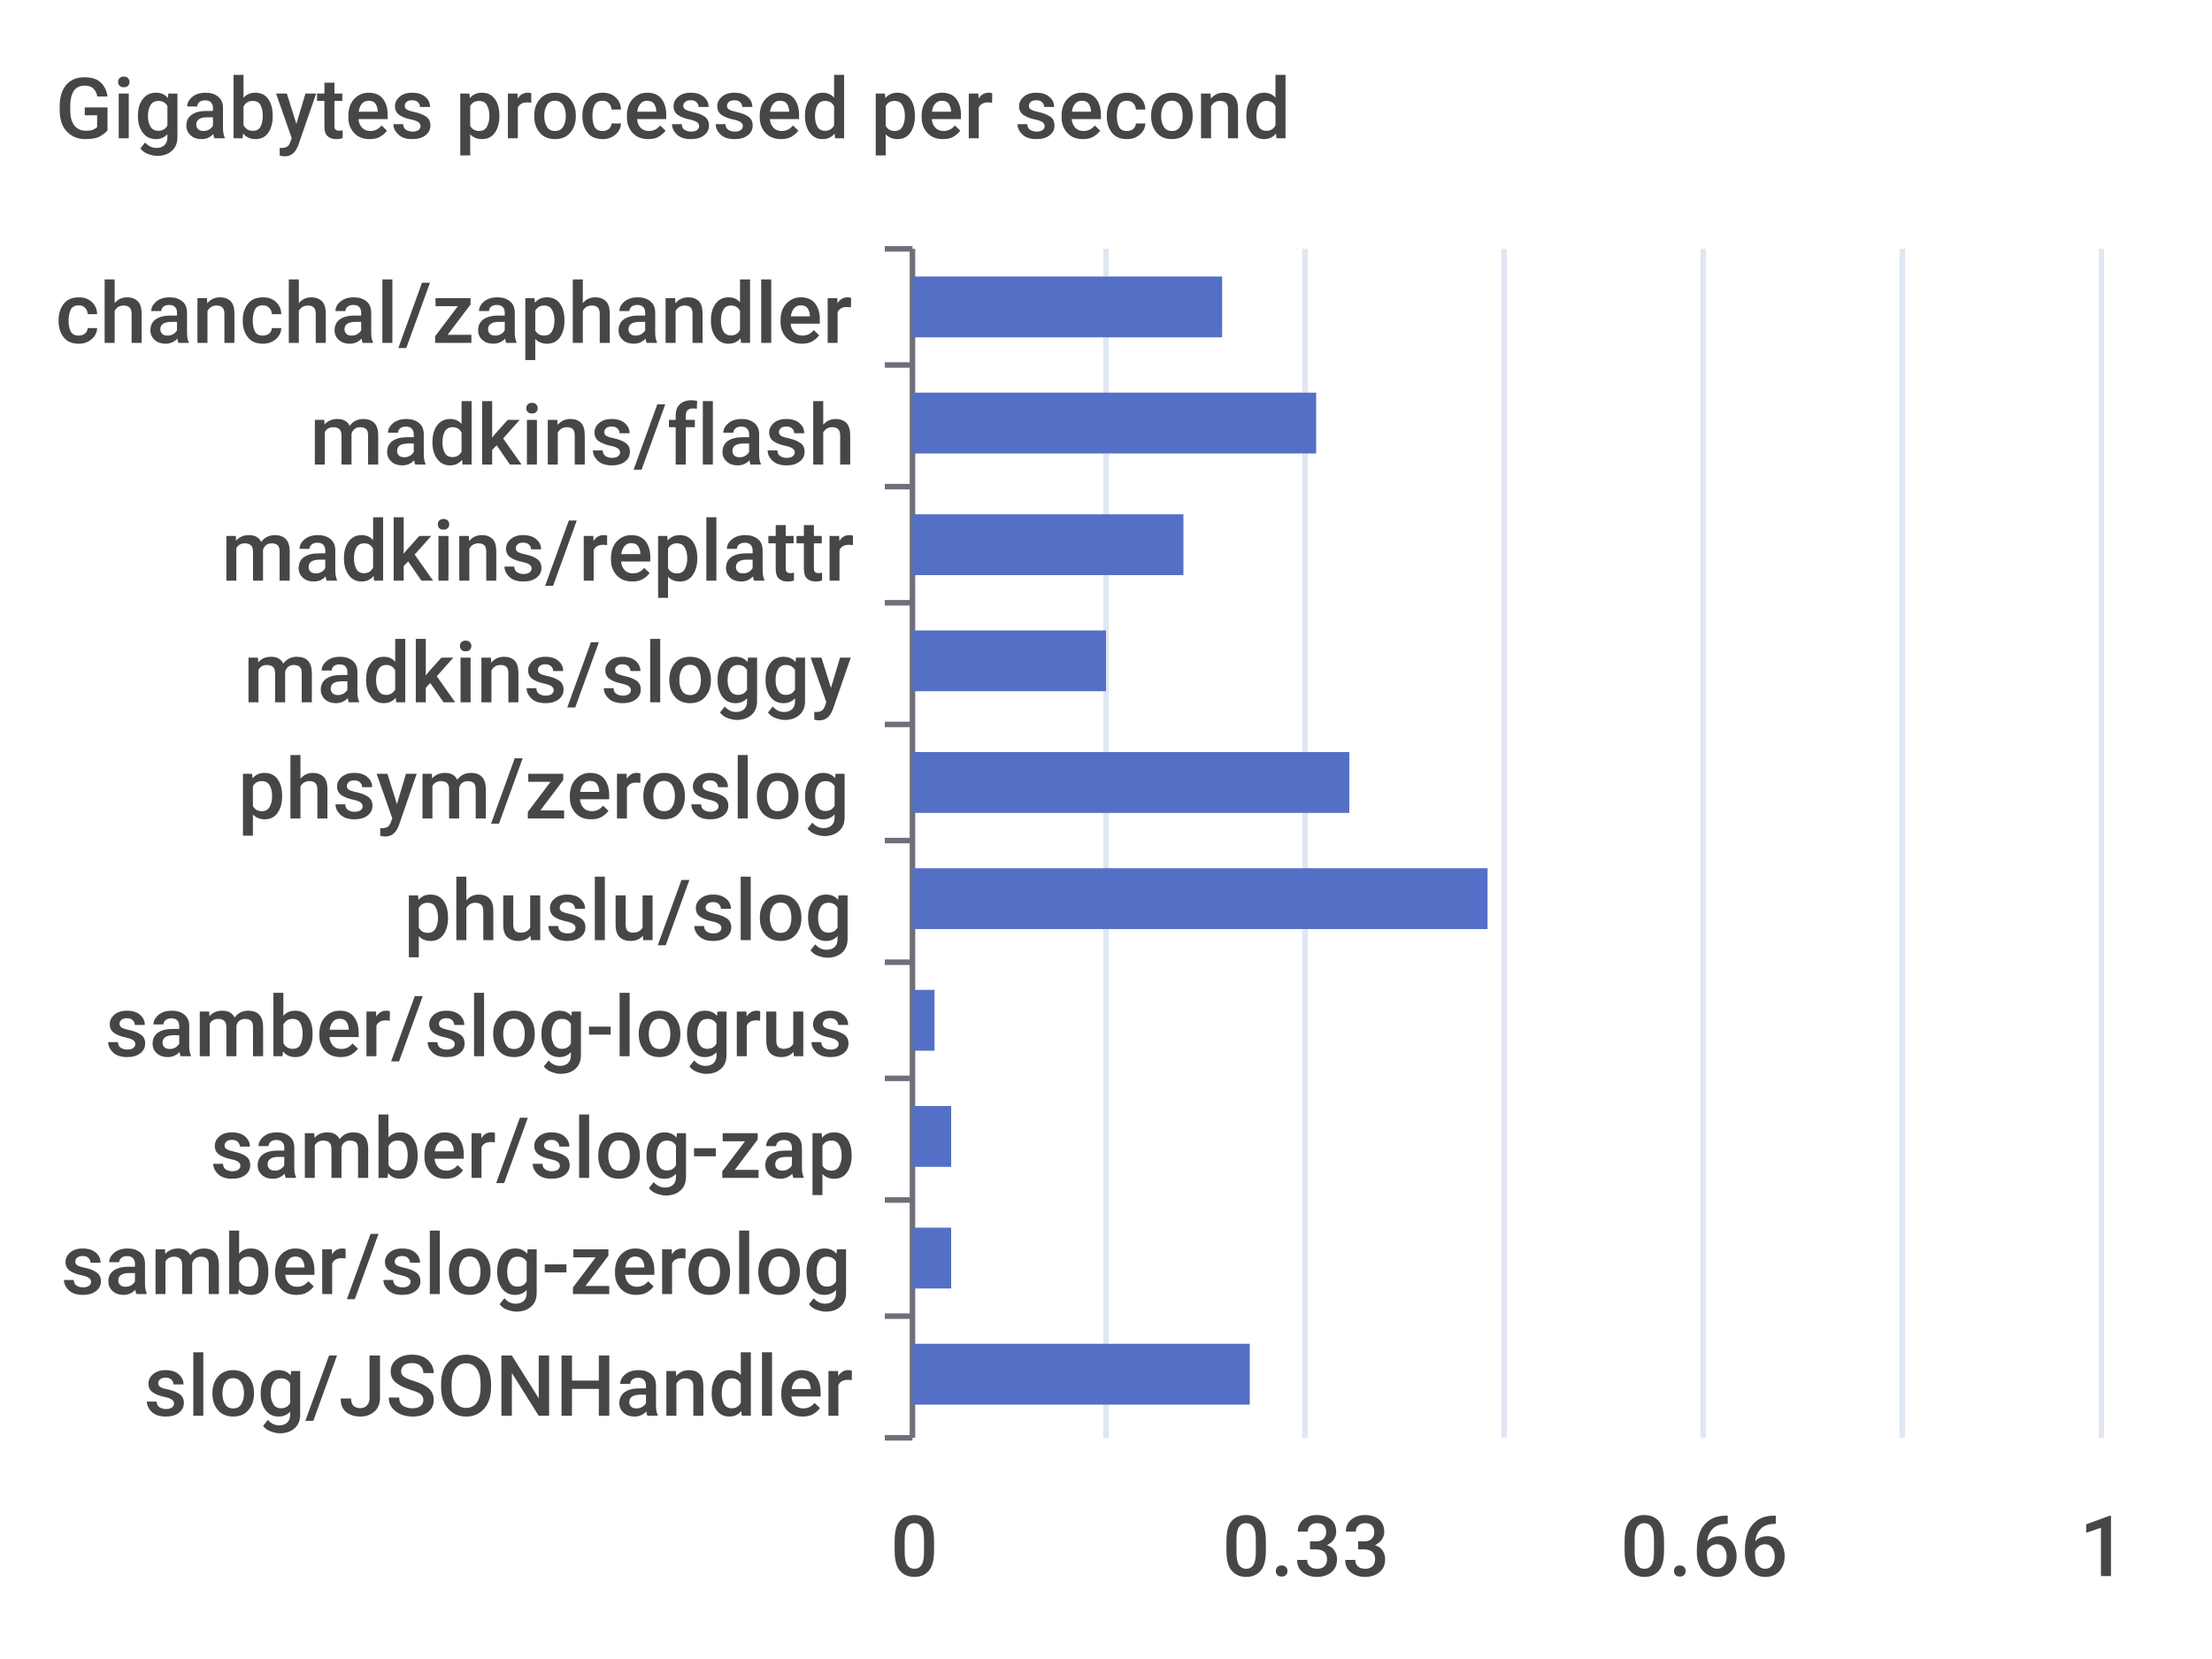
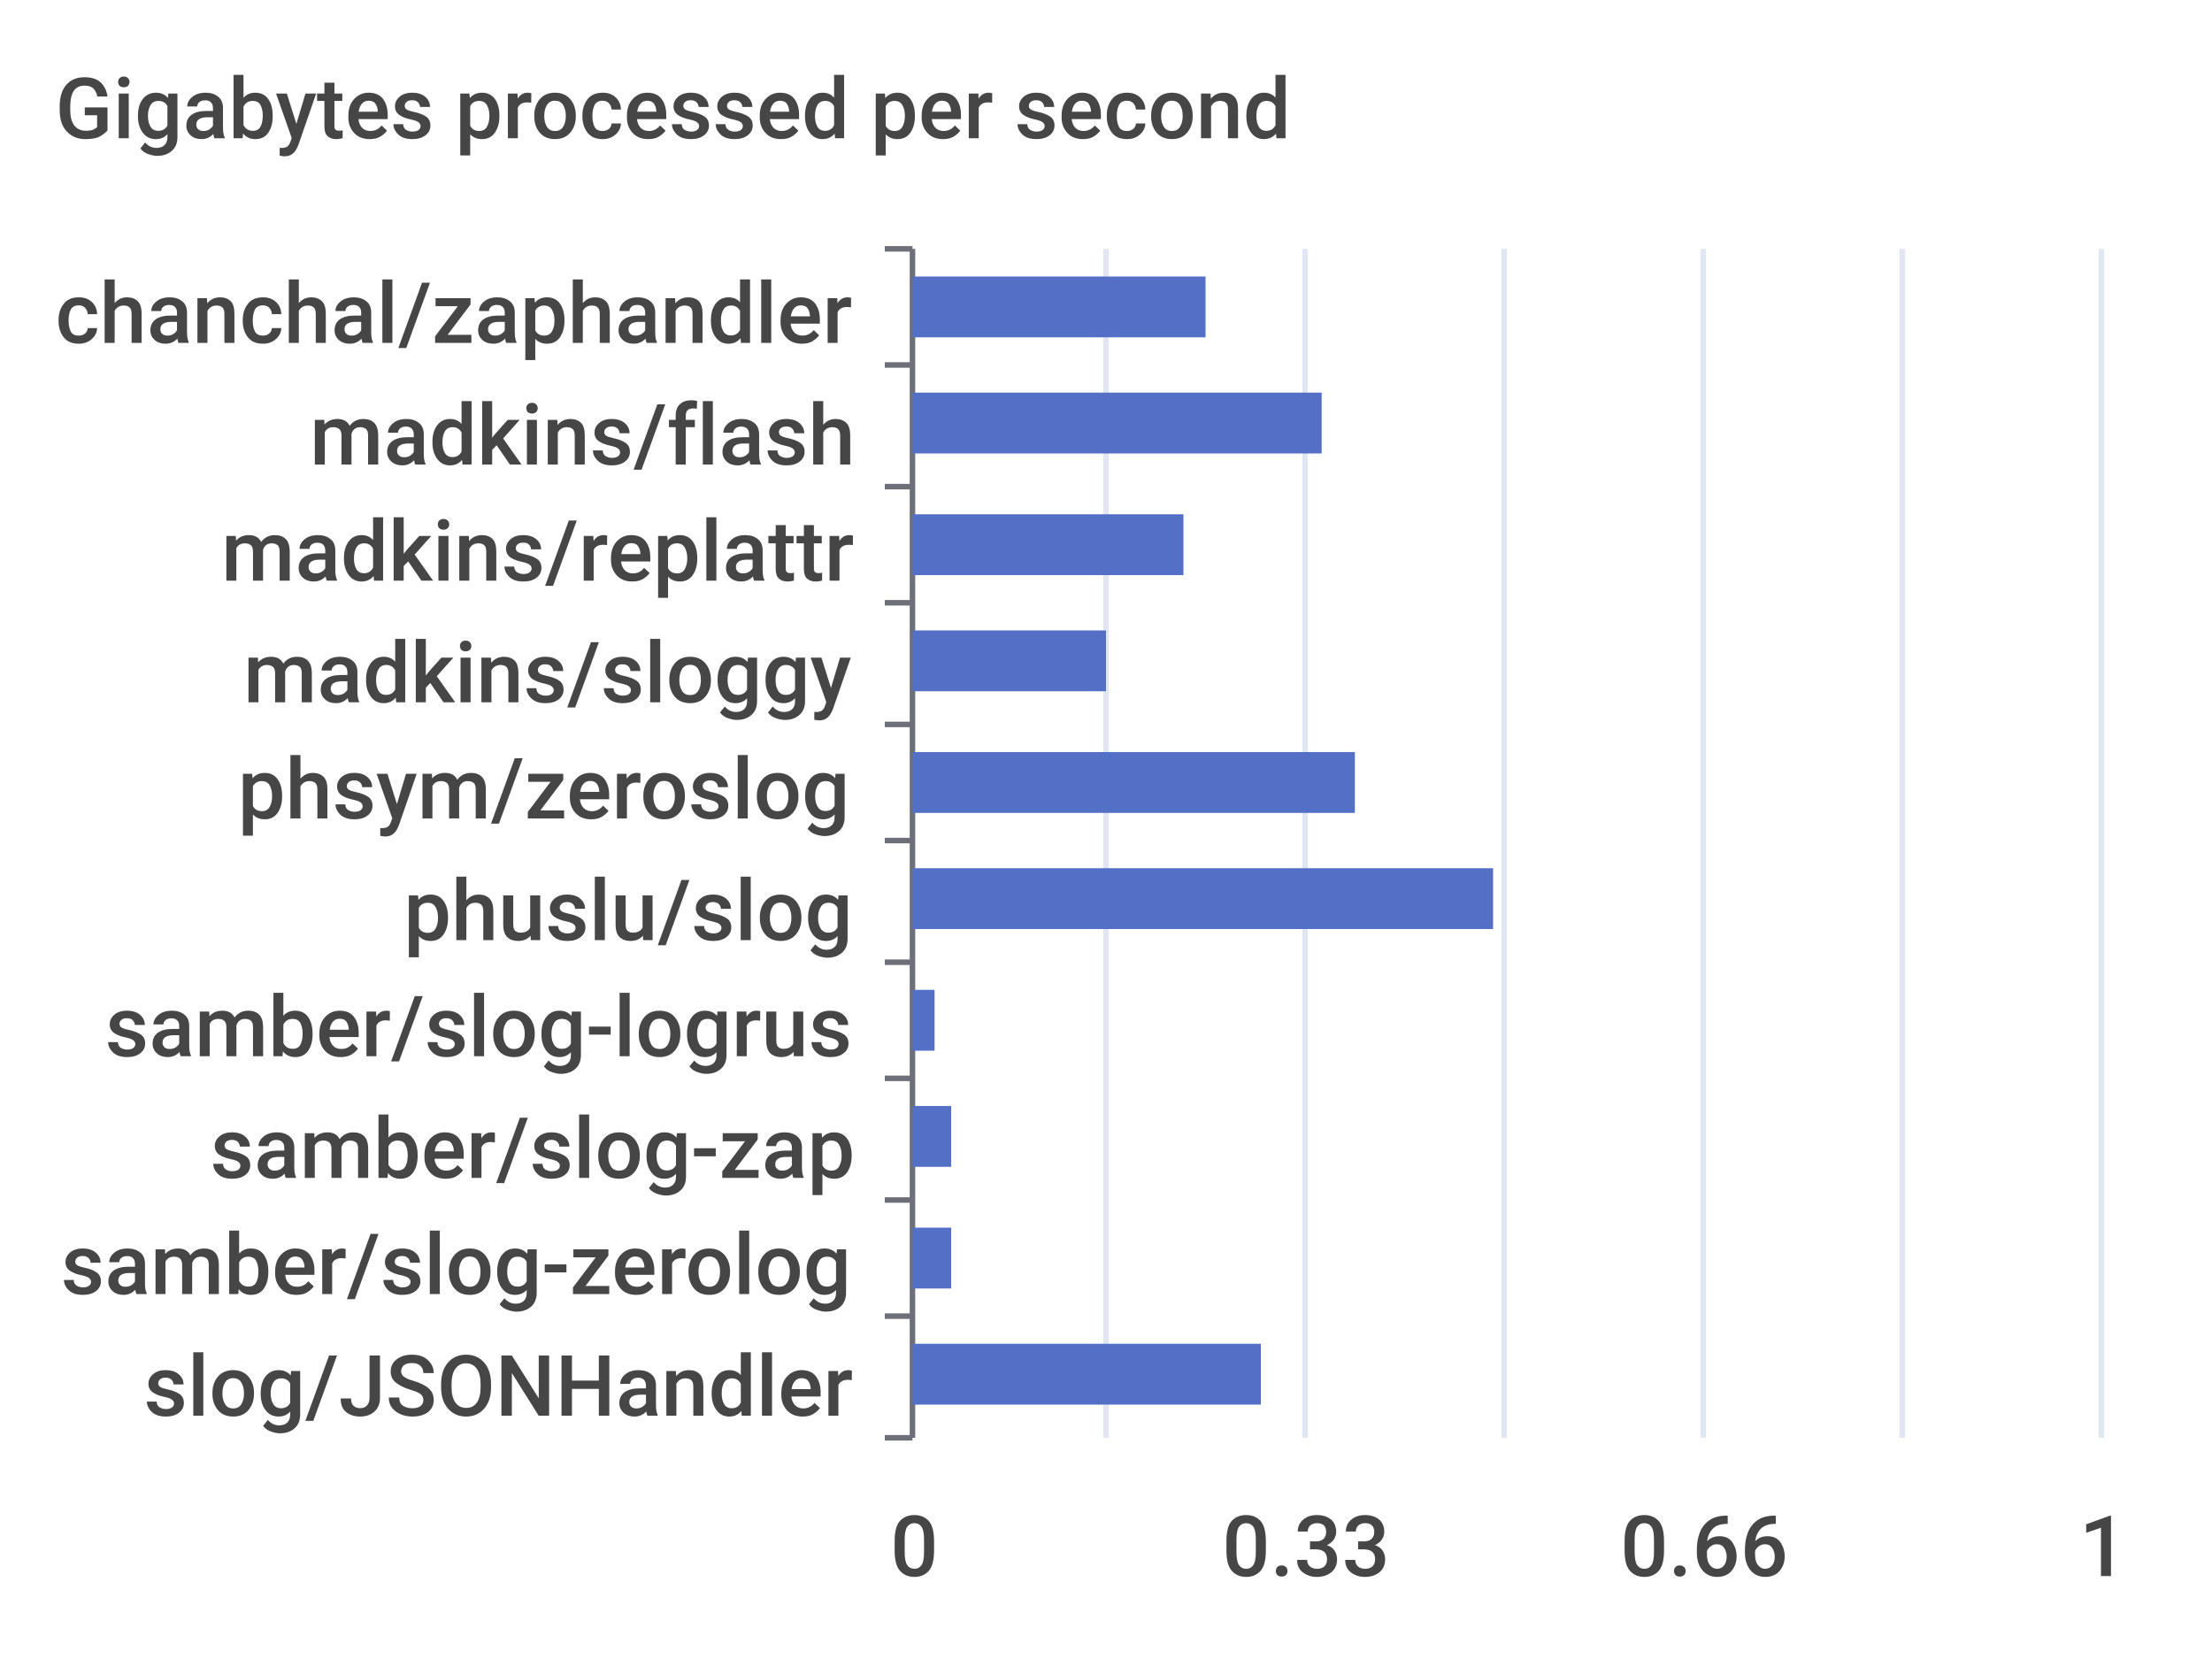
<svg xmlns="http://www.w3.org/2000/svg" width="400" height="300">\n<path d="M 0 0 L 400 0 L 400 300 L 0 300 L 0 0" style="stroke-width:0;stroke:none;fill:rgba(255,255,255,1.0)" />
  <text x="10" y="25" style="stroke-width:0;stroke:none;fill:rgba(70,70,70,1.0);font-size:15.3px;font-family:'Roboto Medium',sans-serif">Gigabytes processed per second</text>
  <path d="M 160 45 L 165 45" style="stroke-width:1;stroke:rgba(110,112,121,1.0);fill:none" />
  <path d="M 160 66 L 165 66" style="stroke-width:1;stroke:rgba(110,112,121,1.0);fill:none" />
  <path d="M 160 88 L 165 88" style="stroke-width:1;stroke:rgba(110,112,121,1.0);fill:none" />
  <path d="M 160 109 L 165 109" style="stroke-width:1;stroke:rgba(110,112,121,1.0);fill:none" />
  <path d="M 160 131 L 165 131" style="stroke-width:1;stroke:rgba(110,112,121,1.0);fill:none" />
  <path d="M 160 152 L 165 152" style="stroke-width:1;stroke:rgba(110,112,121,1.0);fill:none" />
  <path d="M 160 174 L 165 174" style="stroke-width:1;stroke:rgba(110,112,121,1.0);fill:none" />
  <path d="M 160 195 L 165 195" style="stroke-width:1;stroke:rgba(110,112,121,1.0);fill:none" />
  <path d="M 160 217 L 165 217" style="stroke-width:1;stroke:rgba(110,112,121,1.0);fill:none" />
  <path d="M 160 238 L 165 238" style="stroke-width:1;stroke:rgba(110,112,121,1.0);fill:none" />
  <path d="M 160 260 L 165 260" style="stroke-width:1;stroke:rgba(110,112,121,1.0);fill:none" />
  <path d="M 165 45 L 165 260" style="stroke-width:1;stroke:rgba(110,112,121,1.0);fill:none" />
  <text x="10" y="62" style="stroke-width:0;stroke:none;fill:rgba(70,70,70,1.0);font-size:15.3px;font-family:'Roboto Medium',sans-serif">chanchal/zaphandler</text>
  <text x="56" y="84" style="stroke-width:0;stroke:none;fill:rgba(70,70,70,1.0);font-size:15.3px;font-family:'Roboto Medium',sans-serif">madkins/flash</text>
  <text x="40" y="105" style="stroke-width:0;stroke:none;fill:rgba(70,70,70,1.0);font-size:15.3px;font-family:'Roboto Medium',sans-serif">madkins/replattr</text>
  <text x="44" y="127" style="stroke-width:0;stroke:none;fill:rgba(70,70,70,1.0);font-size:15.3px;font-family:'Roboto Medium',sans-serif">madkins/sloggy</text>
  <text x="43" y="148" style="stroke-width:0;stroke:none;fill:rgba(70,70,70,1.0);font-size:15.3px;font-family:'Roboto Medium',sans-serif">phsym/zeroslog</text>
  <text x="73" y="170" style="stroke-width:0;stroke:none;fill:rgba(70,70,70,1.0);font-size:15.3px;font-family:'Roboto Medium',sans-serif">phuslu/slog</text>
  <text x="19" y="191" style="stroke-width:0;stroke:none;fill:rgba(70,70,70,1.0);font-size:15.3px;font-family:'Roboto Medium',sans-serif">samber/slog-logrus</text>
  <text x="38" y="213" style="stroke-width:0;stroke:none;fill:rgba(70,70,70,1.0);font-size:15.3px;font-family:'Roboto Medium',sans-serif">samber/slog-zap</text>
  <text x="11" y="234" style="stroke-width:0;stroke:none;fill:rgba(70,70,70,1.0);font-size:15.3px;font-family:'Roboto Medium',sans-serif">samber/slog-zerolog</text>
  <text x="26" y="256" style="stroke-width:0;stroke:none;fill:rgba(70,70,70,1.0);font-size:15.3px;font-family:'Roboto Medium',sans-serif">slog/JSONHandler</text>
  <text x="161" y="285" style="stroke-width:0;stroke:none;fill:rgba(70,70,70,1.0);font-size:15.3px;font-family:'Roboto Medium',sans-serif">0</text>
  <text x="221" y="285" style="stroke-width:0;stroke:none;fill:rgba(70,70,70,1.0);font-size:15.3px;font-family:'Roboto Medium',sans-serif">0.33</text>
  <text x="293" y="285" style="stroke-width:0;stroke:none;fill:rgba(70,70,70,1.0);font-size:15.3px;font-family:'Roboto Medium',sans-serif">0.66</text>
  <text x="376" y="285" style="stroke-width:0;stroke:none;fill:rgba(70,70,70,1.0);font-size:15.3px;font-family:'Roboto Medium',sans-serif">1</text>
  <path d="M 200 45 L 200 260" style="stroke-width:1;stroke:rgba(224,230,242,1.0);fill:none" />
  <path d="M 236 45 L 236 260" style="stroke-width:1;stroke:rgba(224,230,242,1.0);fill:none" />
  <path d="M 272 45 L 272 260" style="stroke-width:1;stroke:rgba(224,230,242,1.0);fill:none" />
  <path d="M 308 45 L 308 260" style="stroke-width:1;stroke:rgba(224,230,242,1.0);fill:none" />
  <path d="M 344 45 L 344 260" style="stroke-width:1;stroke:rgba(224,230,242,1.0);fill:none" />
  <path d="M 380 45 L 380 260" style="stroke-width:1;stroke:rgba(224,230,242,1.0);fill:none" />
-   <path d="M 165 243 L 226 243 L 226 254 L 165 254 L 165 243" style="stroke-width:0;stroke:none;fill:rgba(84,112,198,1.0)" />
+   <path d="M 165 243 L 228 243 L 228 254 L 165 254 L 165 243" style="stroke-width:0;stroke:none;fill:rgba(84,112,198,1.0)" />
  <path d="M 165 222 L 172 222 L 172 233 L 165 233 L 165 222" style="stroke-width:0;stroke:none;fill:rgba(84,112,198,1.0)" />
  <path d="M 165 200 L 172 200 L 172 211 L 165 211 L 165 200" style="stroke-width:0;stroke:none;fill:rgba(84,112,198,1.0)" />
  <path d="M 165 179 L 169 179 L 169 190 L 165 190 L 165 179" style="stroke-width:0;stroke:none;fill:rgba(84,112,198,1.0)" />
-   <path d="M 165 157 L 269 157 L 269 168 L 165 168 L 165 157" style="stroke-width:0;stroke:none;fill:rgba(84,112,198,1.0)" />
-   <path d="M 165 136 L 244 136 L 244 147 L 165 147 L 165 136" style="stroke-width:0;stroke:none;fill:rgba(84,112,198,1.0)" />
+   <path d="M 165 157 L 270 157 L 270 168 L 165 168 L 165 157" style="stroke-width:0;stroke:none;fill:rgba(84,112,198,1.0)" />
+   <path d="M 165 136 L 245 136 L 245 147 L 165 147 L 165 136" style="stroke-width:0;stroke:none;fill:rgba(84,112,198,1.0)" />
  <path d="M 165 114 L 200 114 L 200 125 L 165 125 L 165 114" style="stroke-width:0;stroke:none;fill:rgba(84,112,198,1.0)" />
  <path d="M 165 93 L 214 93 L 214 104 L 165 104 L 165 93" style="stroke-width:0;stroke:none;fill:rgba(84,112,198,1.0)" />
-   <path d="M 165 71 L 238 71 L 238 82 L 165 82 L 165 71" style="stroke-width:0;stroke:none;fill:rgba(84,112,198,1.0)" />
-   <path d="M 165 50 L 221 50 L 221 61 L 165 61 L 165 50" style="stroke-width:0;stroke:none;fill:rgba(84,112,198,1.0)" />
+   <path d="M 165 71 L 239 71 L 239 82 L 165 82 L 165 71" style="stroke-width:0;stroke:none;fill:rgba(84,112,198,1.0)" />
+   <path d="M 165 50 L 218 50 L 218 61 L 165 61 L 165 50" style="stroke-width:0;stroke:none;fill:rgba(84,112,198,1.0)" />
</svg>
